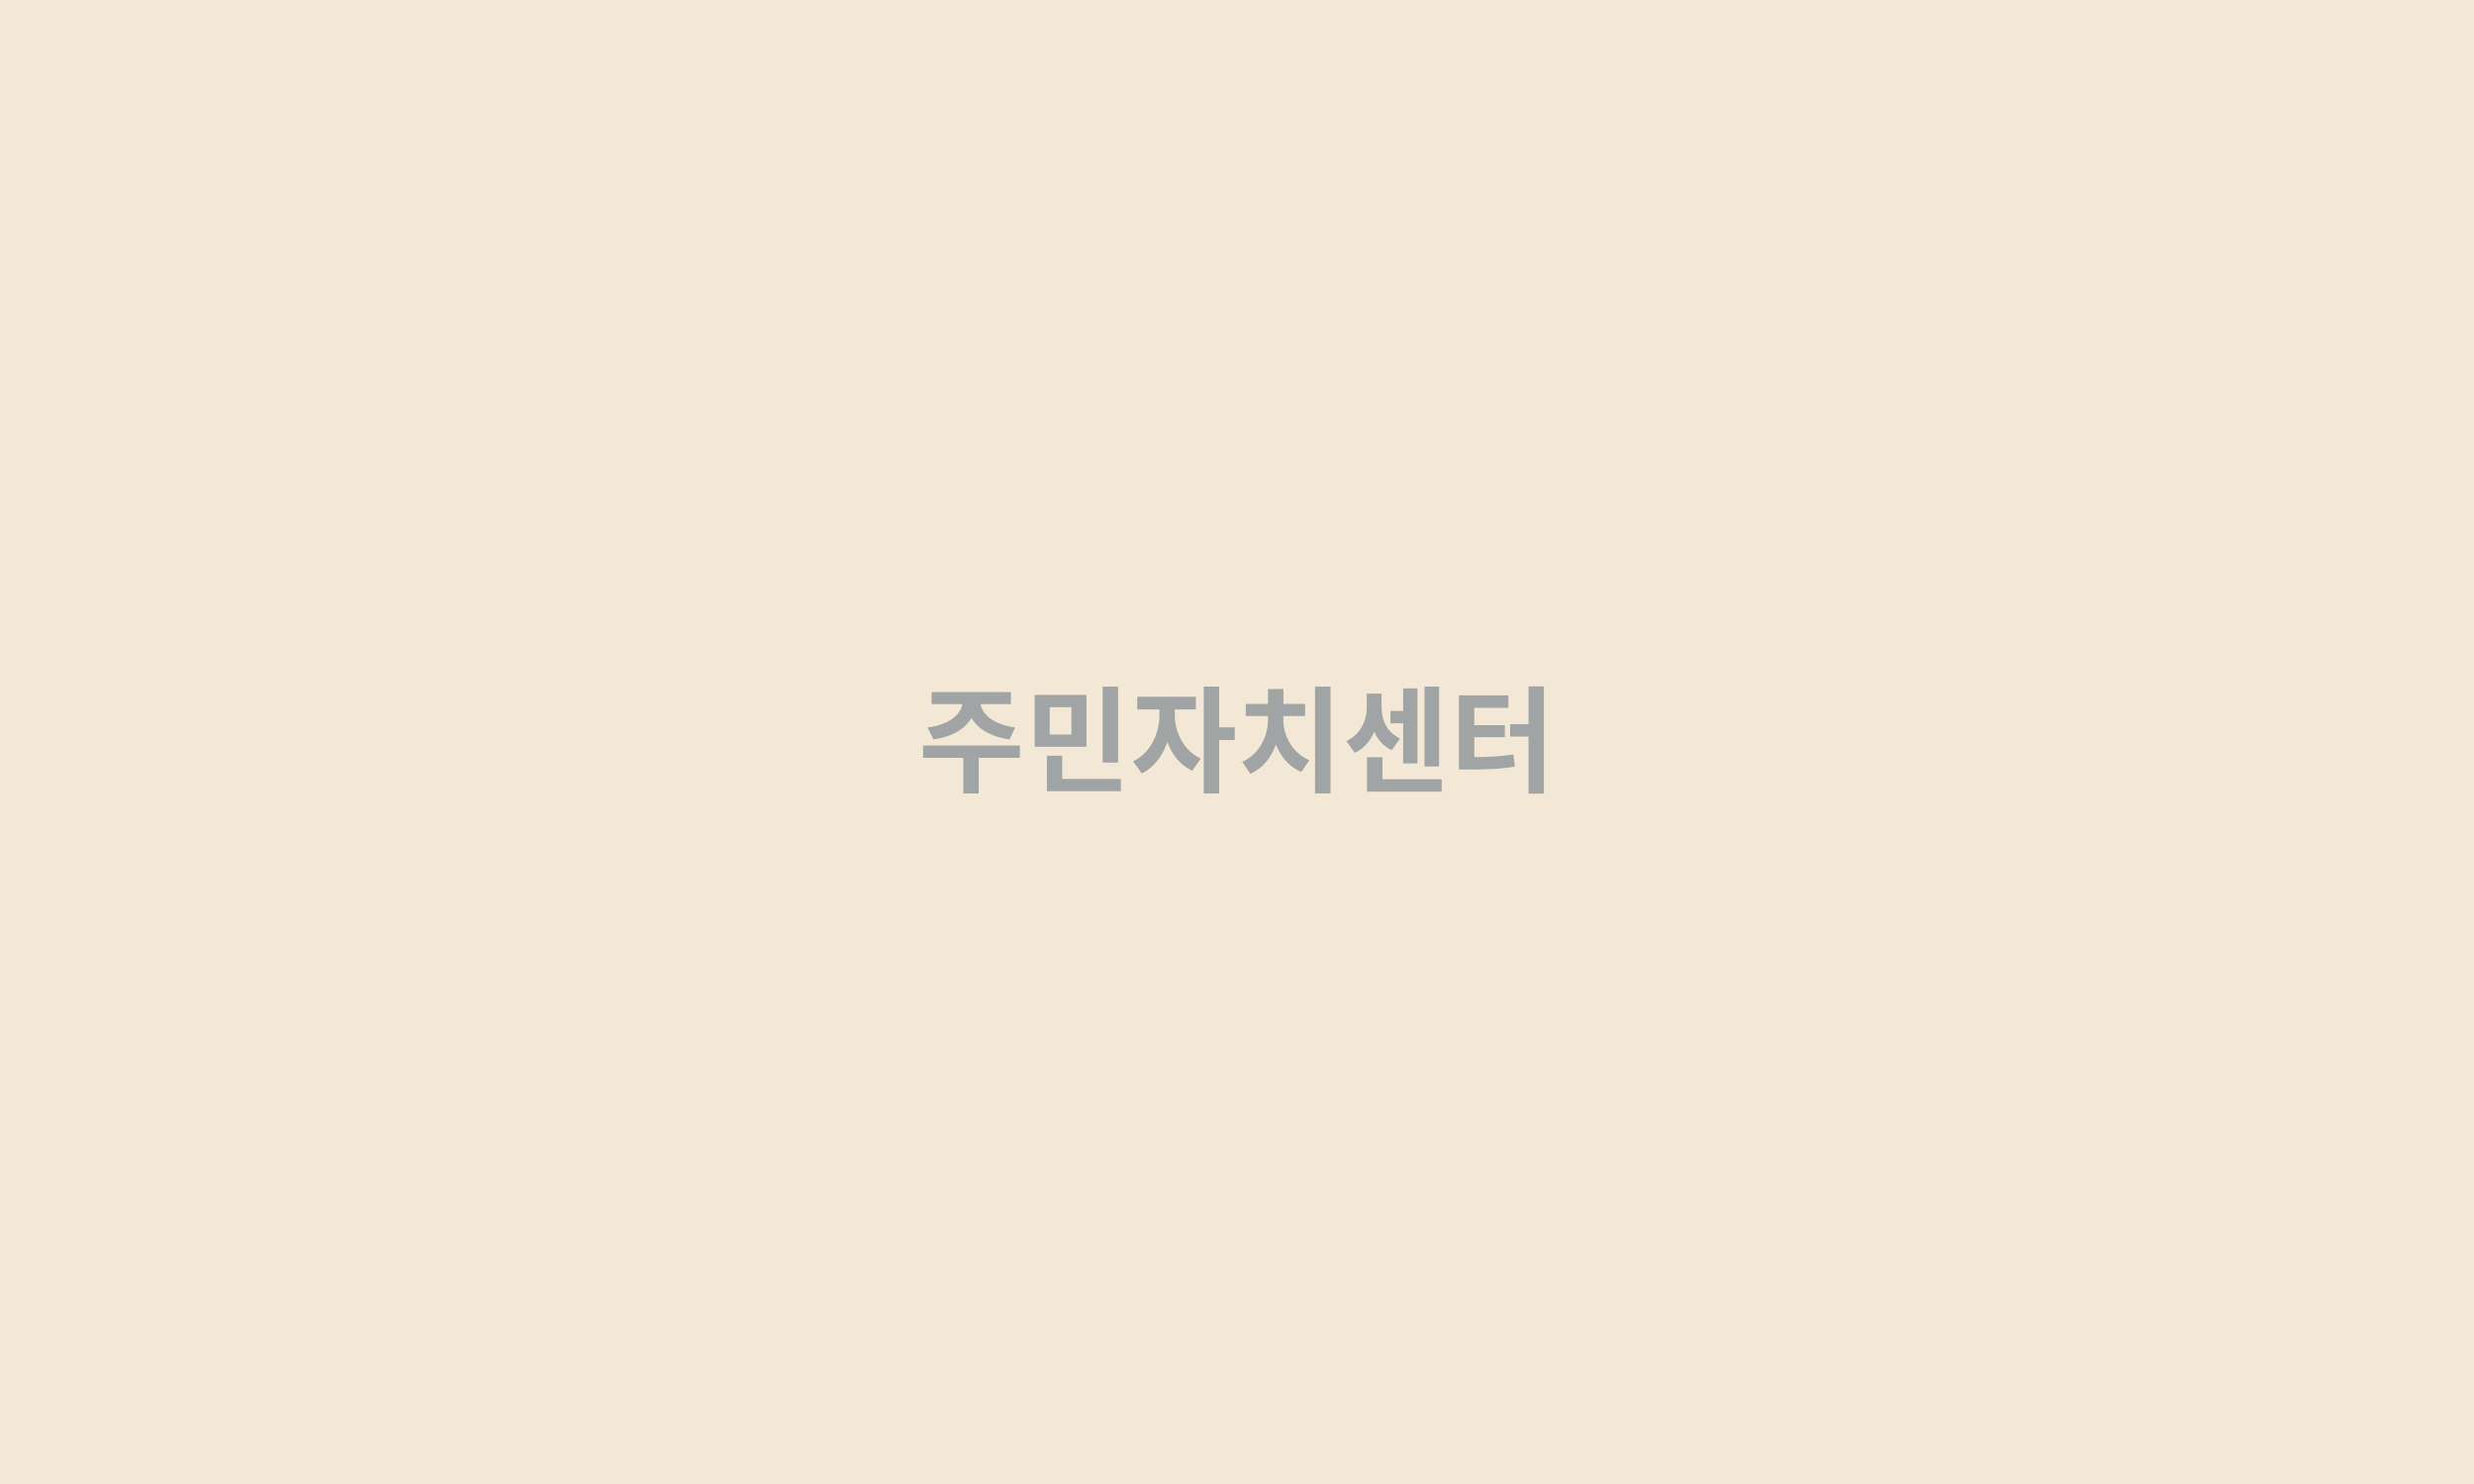
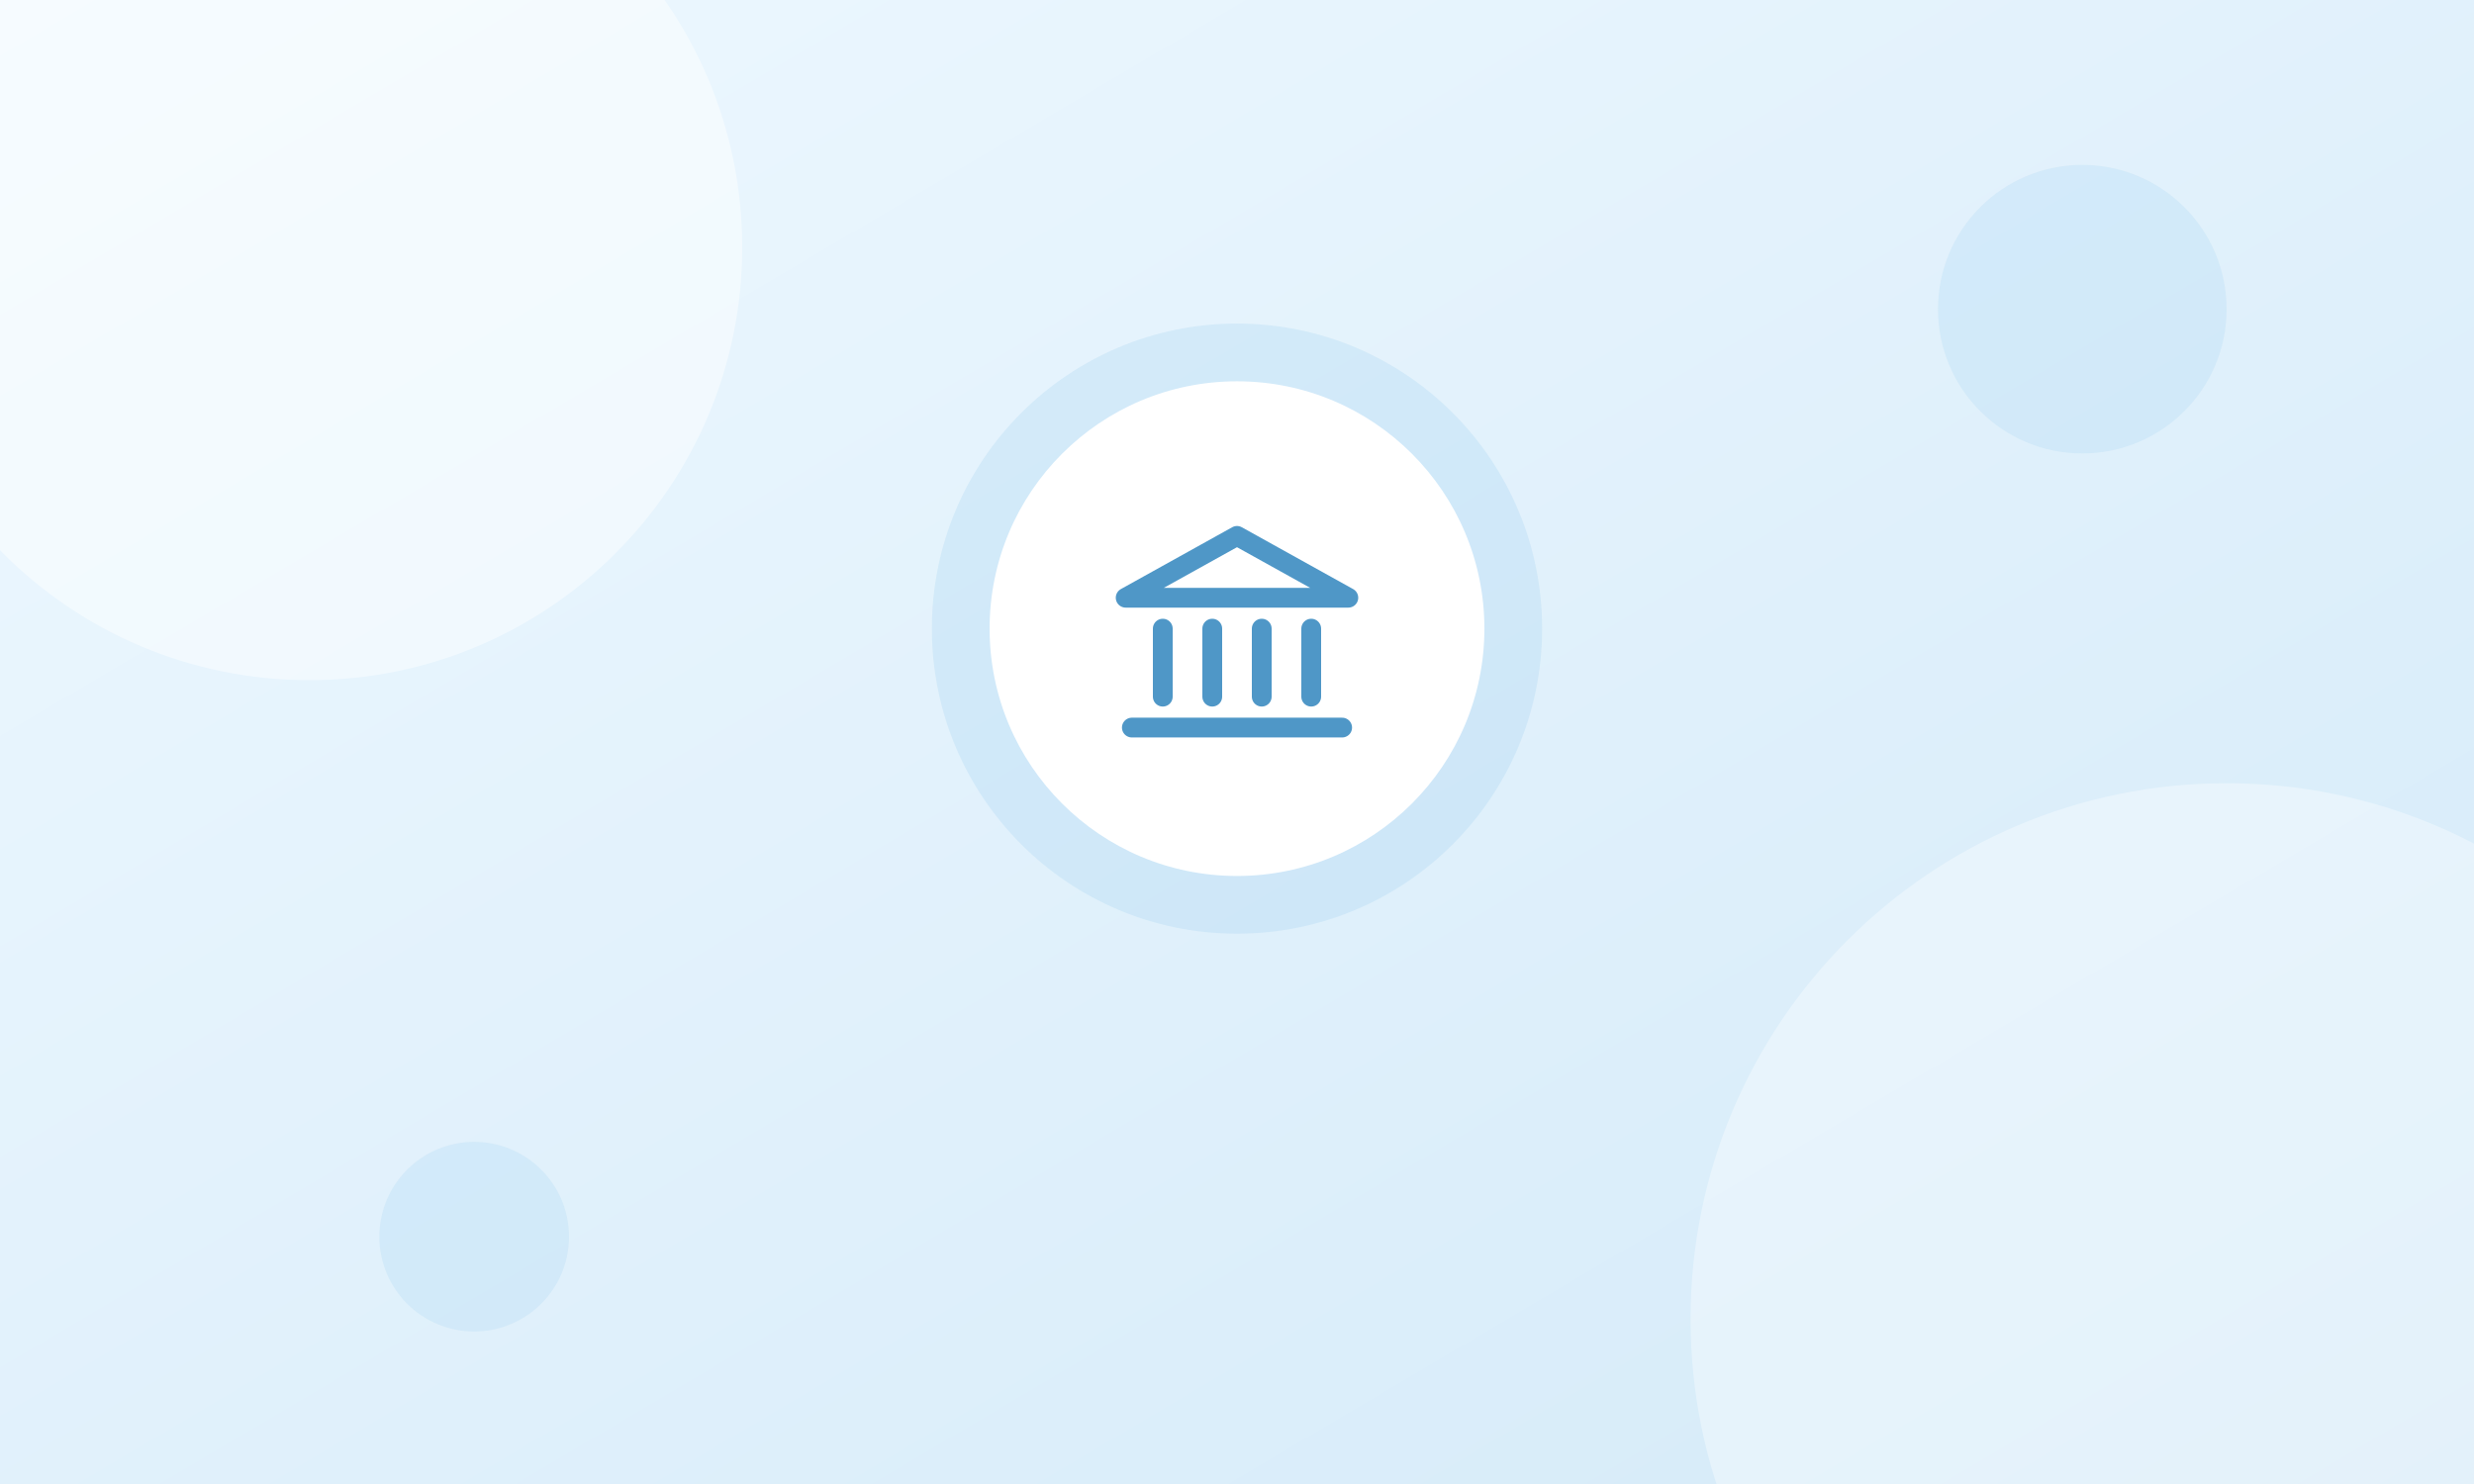
<svg xmlns="http://www.w3.org/2000/svg" width="1200" height="720" viewBox="0 0 1200 720" role="img" aria-label="주민자치센터 기본 이미지">
-   <rect width="1200" height="720" fill="#F3E8D6" />
-   <text x="600" y="380" text-anchor="middle" font-family="sans-serif" font-size="56" font-weight="700" fill="#5B6B7A" opacity="0.55">주민자치센터</text>
+   <defs>
+     <linearGradient id="bg" x1="0" y1="0" x2="1" y2="1">
+       <stop offset="0" stop-color="#EEF8FF" />
+       <stop offset="1" stop-color="#D4EAF8" />
+     </linearGradient>
+   </defs>
+   <rect width="1200" height="720" fill="url(#bg)" />
+   <circle cx="150" cy="120" r="210" fill="#FFFFFF" opacity="0.45" />
+   <circle cx="1080" cy="640" r="260" fill="#FFFFFF" opacity="0.35" />
+   <circle cx="1010" cy="150" r="70" fill="#92C9EC" opacity="0.18" />
+   <circle cx="230" cy="600" r="46" fill="#92C9EC" opacity="0.18" />
+   <circle cx="600" cy="305" r="148" fill="#92C9EC" opacity="0.22" />
+   <circle cx="600" cy="305" r="120" fill="#FFFFFF" />
+   <g transform="translate(528.0 233.0) scale(6)" fill="none" stroke="#4F97C7" stroke-width="1.6" stroke-linecap="round" stroke-linejoin="round">
+     <path d="M3 9.5 12 4.5l9 5z" />
+     <path d="M3.5 20h17" />
+     <path d="M6 12v5.5" />
+     <path d="M10 12v5.5" />
+     <path d="M14 12v5.5" />
+     <path d="M18 12v5.5" />
+   </g>
</svg>
